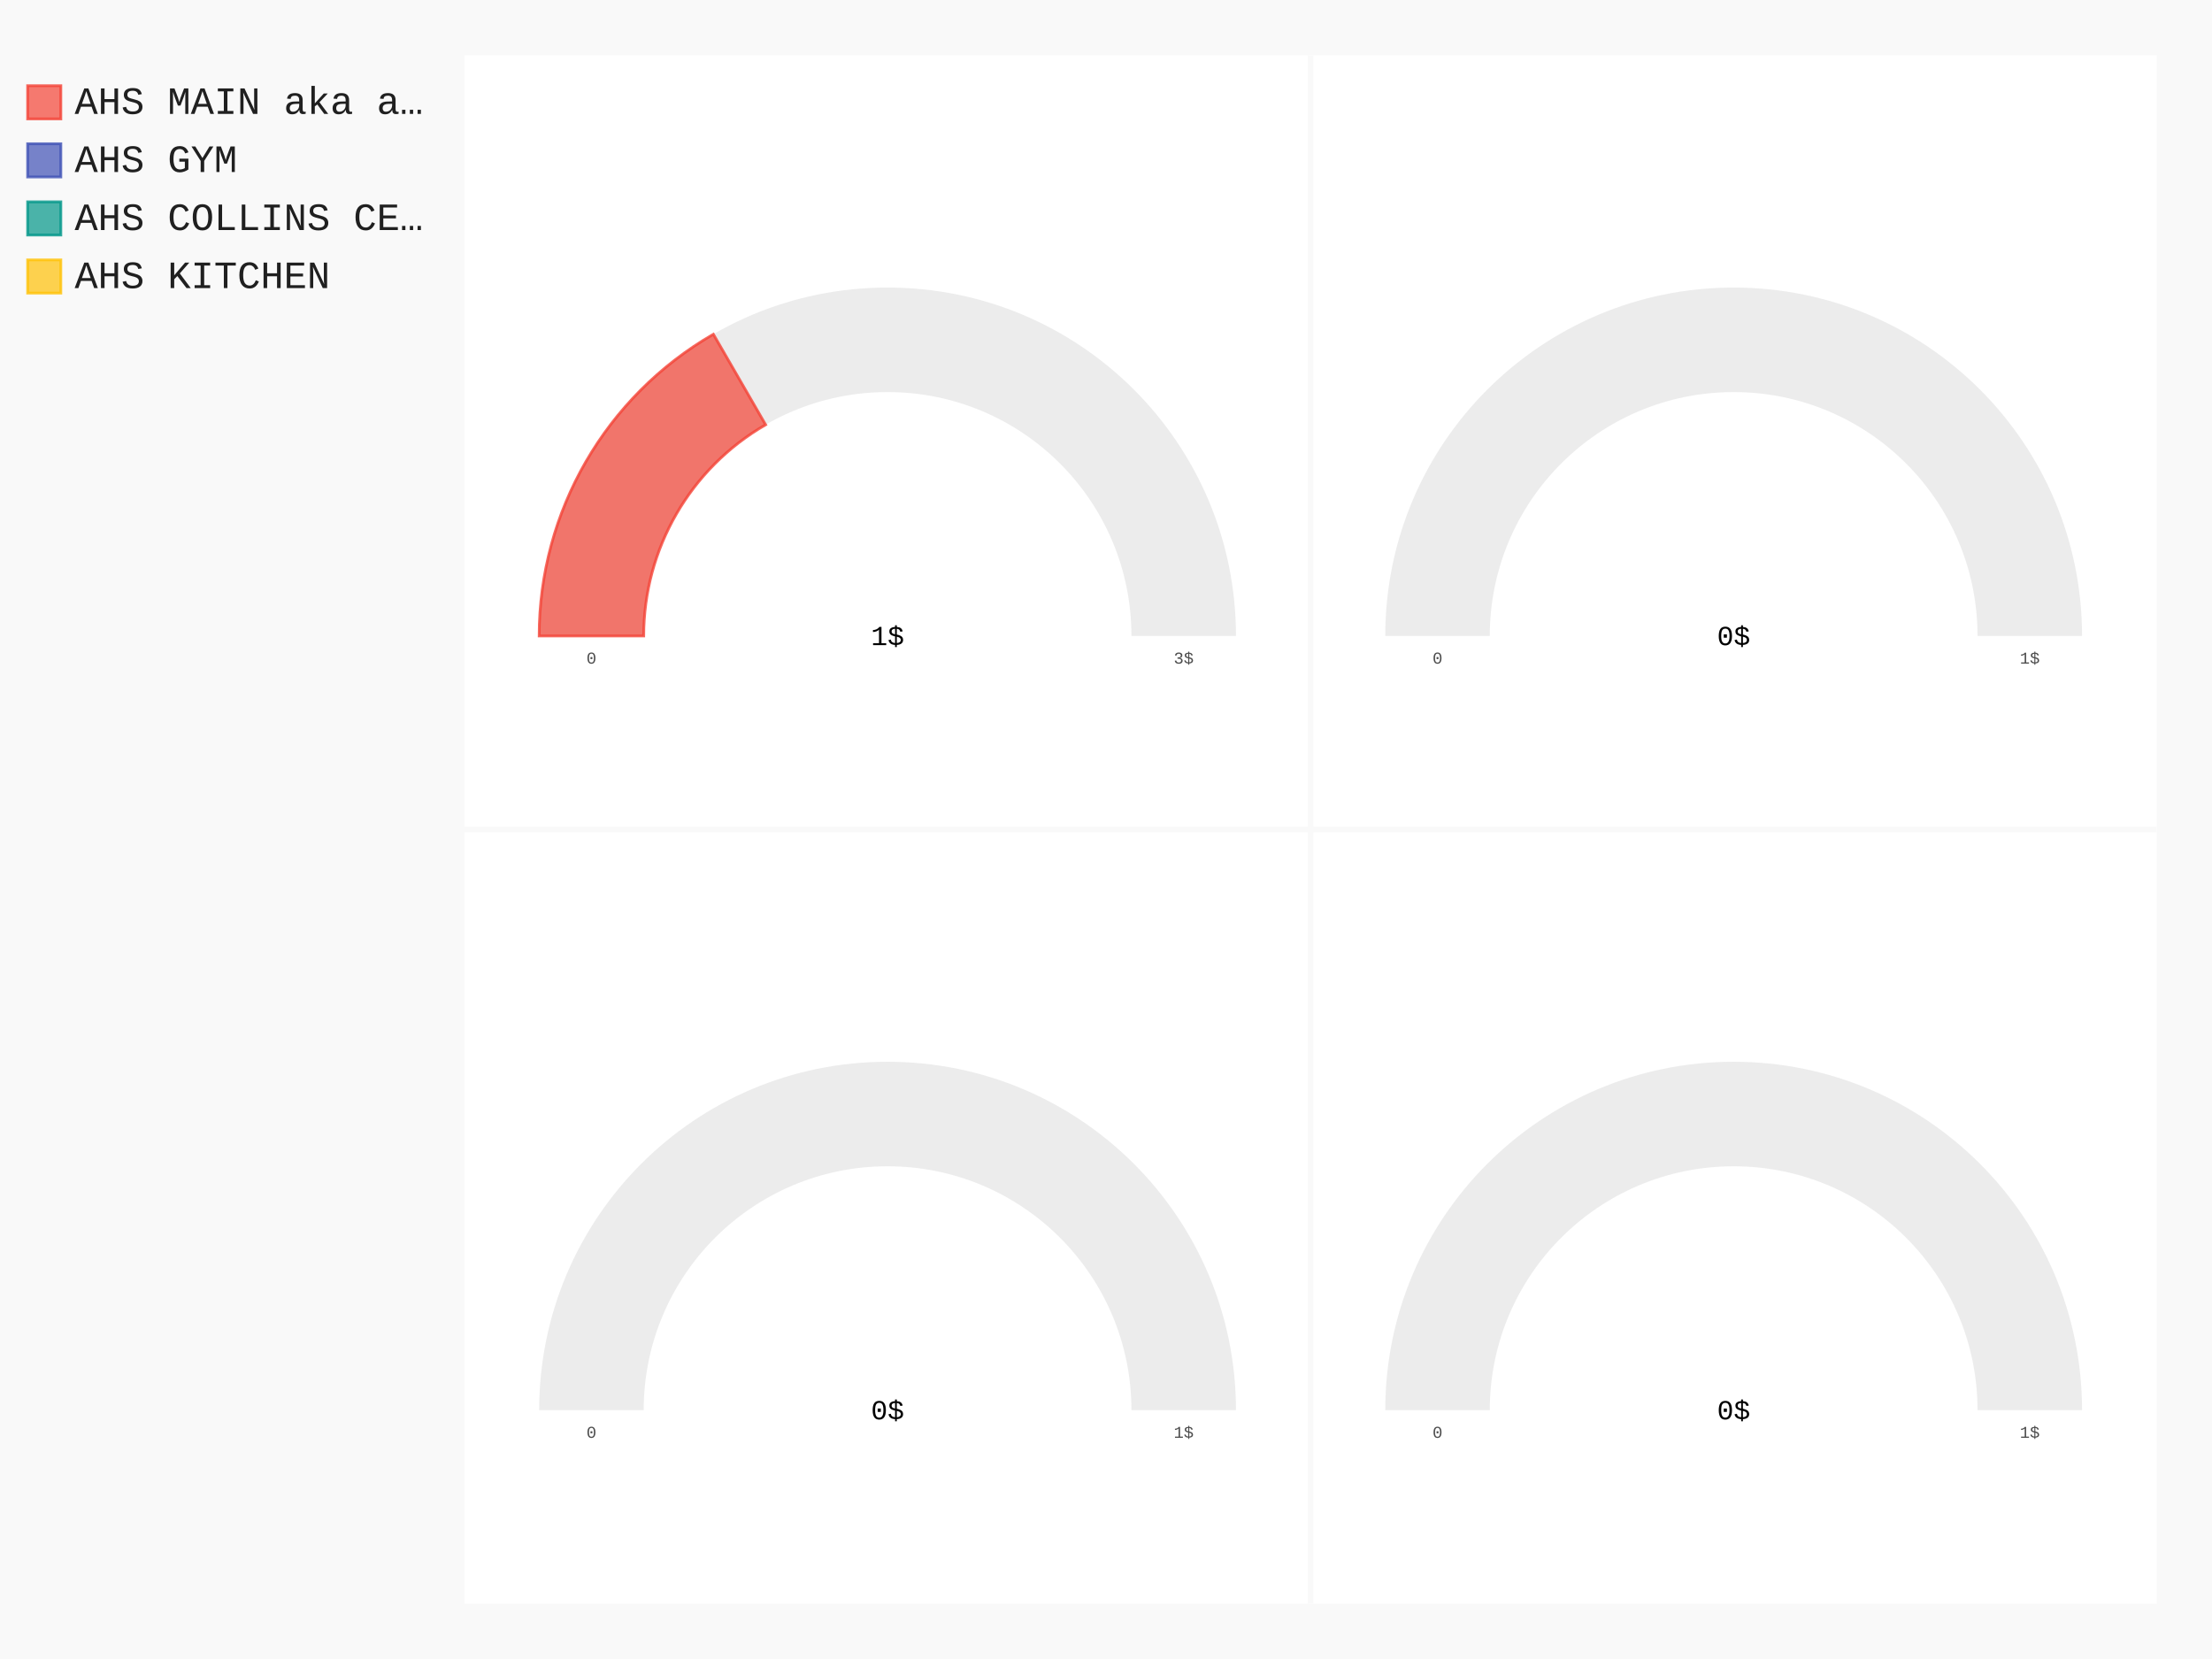
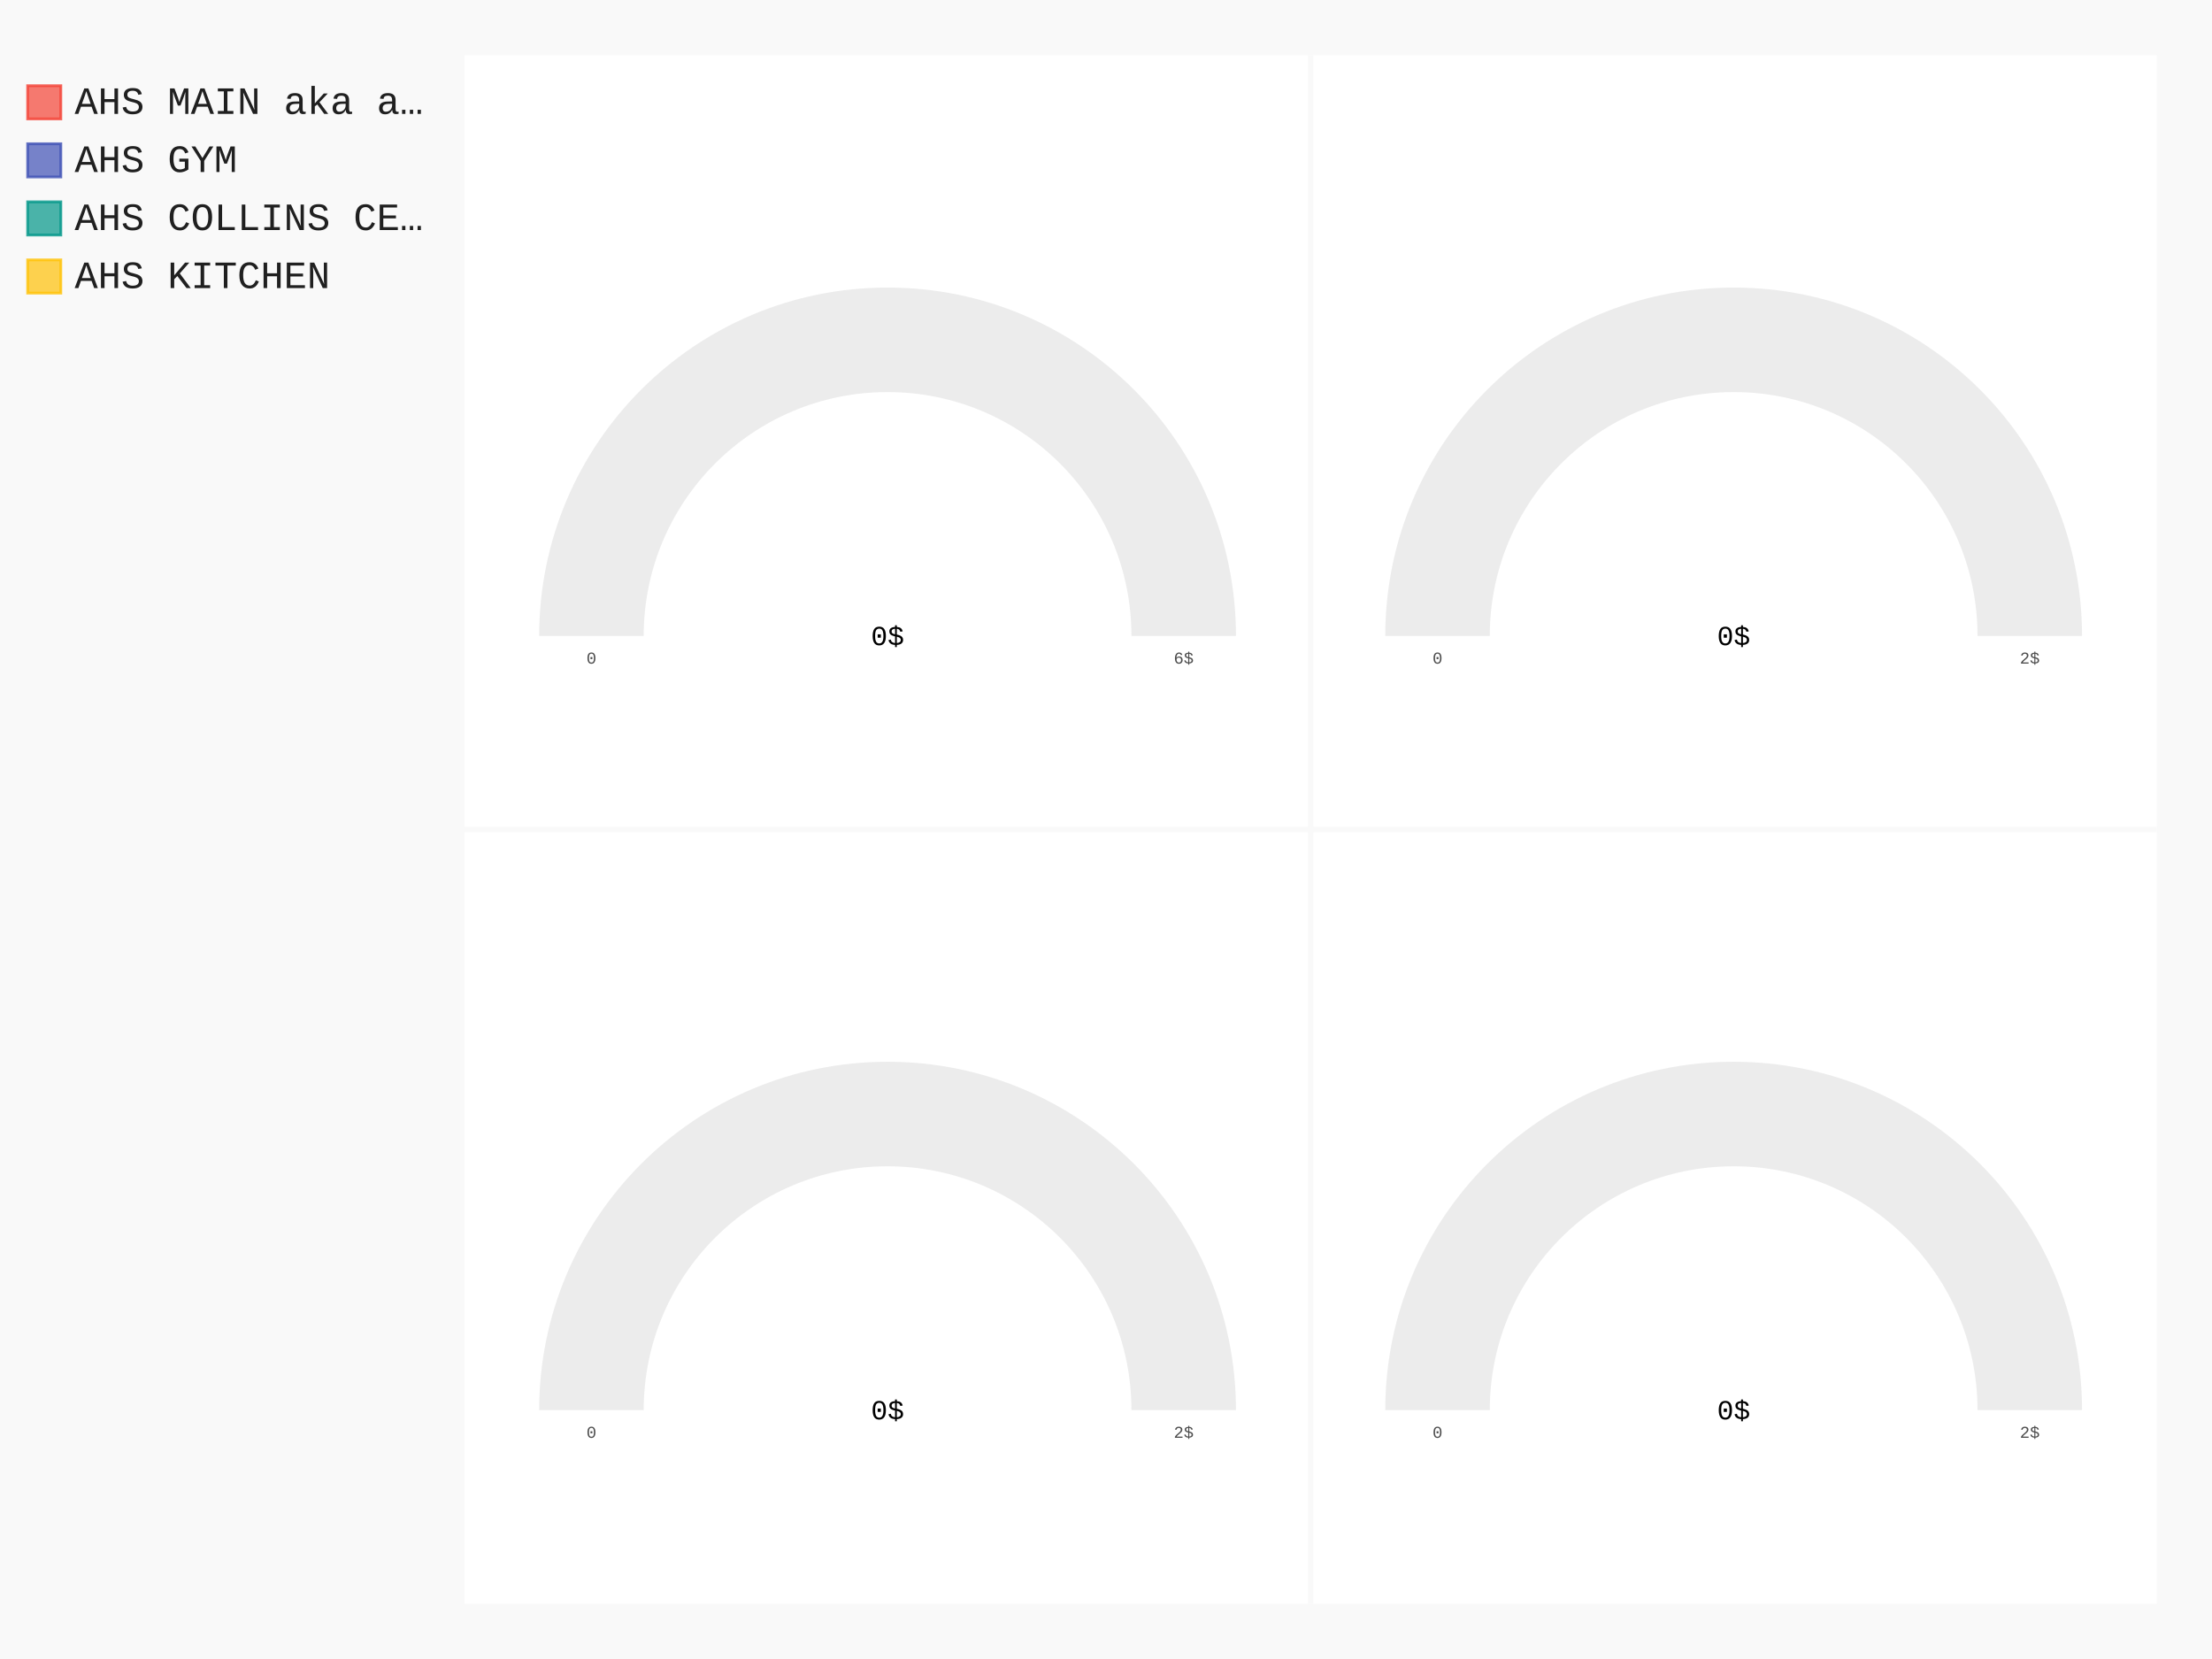
- <svg xmlns="http://www.w3.org/2000/svg" class="pygal-chart" id="chart-1697bb7d-50f7-4e6f-ae92-f0e9de341952" viewBox="0 0 800 600">
+ <svg xmlns="http://www.w3.org/2000/svg" class="pygal-chart" id="chart-4fcde9eb-f338-4c79-a272-0cbb081fd4de" viewBox="0 0 800 600">
  <defs>
-     <style type="text/css">#chart-1697bb7d-50f7-4e6f-ae92-f0e9de341952{-webkit-user-select:none;-webkit-font-smoothing:antialiased;font-family:Consolas,"Liberation Mono",Menlo,Courier,monospace}#chart-1697bb7d-50f7-4e6f-ae92-f0e9de341952 .title{font-family:Consolas,"Liberation Mono",Menlo,Courier,monospace;font-size:16px}#chart-1697bb7d-50f7-4e6f-ae92-f0e9de341952 .legends .legend text{font-family:Consolas,"Liberation Mono",Menlo,Courier,monospace;font-size:14px}#chart-1697bb7d-50f7-4e6f-ae92-f0e9de341952 .axis text{font-family:Consolas,"Liberation Mono",Menlo,Courier,monospace;font-size:10px}#chart-1697bb7d-50f7-4e6f-ae92-f0e9de341952 .axis text.major{font-family:Consolas,"Liberation Mono",Menlo,Courier,monospace;font-size:10px}#chart-1697bb7d-50f7-4e6f-ae92-f0e9de341952 .text-overlay text.value{font-family:Consolas,"Liberation Mono",Menlo,Courier,monospace;font-size:10px}#chart-1697bb7d-50f7-4e6f-ae92-f0e9de341952 .text-overlay text.label{font-family:Consolas,"Liberation Mono",Menlo,Courier,monospace;font-size:10px}#chart-1697bb7d-50f7-4e6f-ae92-f0e9de341952 .tooltip{font-family:Consolas,"Liberation Mono",Menlo,Courier,monospace;font-size:14px}#chart-1697bb7d-50f7-4e6f-ae92-f0e9de341952 text.no_data{font-family:Consolas,"Liberation Mono",Menlo,Courier,monospace;font-size:64px}
- #chart-1697bb7d-50f7-4e6f-ae92-f0e9de341952{background-color:rgba(249,249,249,1)}#chart-1697bb7d-50f7-4e6f-ae92-f0e9de341952 path,#chart-1697bb7d-50f7-4e6f-ae92-f0e9de341952 line,#chart-1697bb7d-50f7-4e6f-ae92-f0e9de341952 rect,#chart-1697bb7d-50f7-4e6f-ae92-f0e9de341952 circle{-webkit-transition:150ms;-moz-transition:150ms;transition:150ms}#chart-1697bb7d-50f7-4e6f-ae92-f0e9de341952 .graph &gt; .background{fill:rgba(249,249,249,1)}#chart-1697bb7d-50f7-4e6f-ae92-f0e9de341952 .plot &gt; .background{fill:rgba(255,255,255,1)}#chart-1697bb7d-50f7-4e6f-ae92-f0e9de341952 .graph{fill:rgba(0,0,0,.87)}#chart-1697bb7d-50f7-4e6f-ae92-f0e9de341952 text.no_data{fill:rgba(0,0,0,1)}#chart-1697bb7d-50f7-4e6f-ae92-f0e9de341952 .title{fill:rgba(0,0,0,1)}#chart-1697bb7d-50f7-4e6f-ae92-f0e9de341952 .legends .legend text{fill:rgba(0,0,0,.87)}#chart-1697bb7d-50f7-4e6f-ae92-f0e9de341952 .legends .legend:hover text{fill:rgba(0,0,0,1)}#chart-1697bb7d-50f7-4e6f-ae92-f0e9de341952 .axis .line{stroke:rgba(0,0,0,1)}#chart-1697bb7d-50f7-4e6f-ae92-f0e9de341952 .axis .guide.line{stroke:rgba(0,0,0,.54)}#chart-1697bb7d-50f7-4e6f-ae92-f0e9de341952 .axis .major.line{stroke:rgba(0,0,0,.87)}#chart-1697bb7d-50f7-4e6f-ae92-f0e9de341952 .axis text.major{fill:rgba(0,0,0,1)}#chart-1697bb7d-50f7-4e6f-ae92-f0e9de341952 .axis.y .guides:hover .guide.line,#chart-1697bb7d-50f7-4e6f-ae92-f0e9de341952 .line-graph .axis.x .guides:hover .guide.line,#chart-1697bb7d-50f7-4e6f-ae92-f0e9de341952 .stackedline-graph .axis.x .guides:hover .guide.line,#chart-1697bb7d-50f7-4e6f-ae92-f0e9de341952 .xy-graph .axis.x .guides:hover .guide.line{stroke:rgba(0,0,0,1)}#chart-1697bb7d-50f7-4e6f-ae92-f0e9de341952 .axis .guides:hover text{fill:rgba(0,0,0,1)}#chart-1697bb7d-50f7-4e6f-ae92-f0e9de341952 .reactive{fill-opacity:.7;stroke-opacity:.8}#chart-1697bb7d-50f7-4e6f-ae92-f0e9de341952 .ci{stroke:rgba(0,0,0,.87)}#chart-1697bb7d-50f7-4e6f-ae92-f0e9de341952 .reactive.active,#chart-1697bb7d-50f7-4e6f-ae92-f0e9de341952 .active .reactive{fill-opacity:.8;stroke-opacity:.9;stroke-width:4}#chart-1697bb7d-50f7-4e6f-ae92-f0e9de341952 .ci .reactive.active{stroke-width:1.5}#chart-1697bb7d-50f7-4e6f-ae92-f0e9de341952 .series text{fill:rgba(0,0,0,1)}#chart-1697bb7d-50f7-4e6f-ae92-f0e9de341952 .tooltip rect{fill:rgba(255,255,255,1);stroke:rgba(0,0,0,1);-webkit-transition:opacity 150ms;-moz-transition:opacity 150ms;transition:opacity 150ms}#chart-1697bb7d-50f7-4e6f-ae92-f0e9de341952 .tooltip .label{fill:rgba(0,0,0,.87)}#chart-1697bb7d-50f7-4e6f-ae92-f0e9de341952 .tooltip .label{fill:rgba(0,0,0,.87)}#chart-1697bb7d-50f7-4e6f-ae92-f0e9de341952 .tooltip .legend{font-size:.8em;fill:rgba(0,0,0,.54)}#chart-1697bb7d-50f7-4e6f-ae92-f0e9de341952 .tooltip .x_label{font-size:.6em;fill:rgba(0,0,0,1)}#chart-1697bb7d-50f7-4e6f-ae92-f0e9de341952 .tooltip .xlink{font-size:.5em;text-decoration:underline}#chart-1697bb7d-50f7-4e6f-ae92-f0e9de341952 .tooltip .value{font-size:1.5em}#chart-1697bb7d-50f7-4e6f-ae92-f0e9de341952 .bound{font-size:.5em}#chart-1697bb7d-50f7-4e6f-ae92-f0e9de341952 .max-value{font-size:.75em;fill:rgba(0,0,0,.54)}#chart-1697bb7d-50f7-4e6f-ae92-f0e9de341952 .map-element{fill:rgba(255,255,255,1);stroke:rgba(0,0,0,.54) !important}#chart-1697bb7d-50f7-4e6f-ae92-f0e9de341952 .map-element .reactive{fill-opacity:inherit;stroke-opacity:inherit}#chart-1697bb7d-50f7-4e6f-ae92-f0e9de341952 .color-0,#chart-1697bb7d-50f7-4e6f-ae92-f0e9de341952 .color-0 a:visited{stroke:#F44336;fill:#F44336}#chart-1697bb7d-50f7-4e6f-ae92-f0e9de341952 .color-1,#chart-1697bb7d-50f7-4e6f-ae92-f0e9de341952 .color-1 a:visited{stroke:#3F51B5;fill:#3F51B5}#chart-1697bb7d-50f7-4e6f-ae92-f0e9de341952 .color-2,#chart-1697bb7d-50f7-4e6f-ae92-f0e9de341952 .color-2 a:visited{stroke:#009688;fill:#009688}#chart-1697bb7d-50f7-4e6f-ae92-f0e9de341952 .color-3,#chart-1697bb7d-50f7-4e6f-ae92-f0e9de341952 .color-3 a:visited{stroke:#FFC107;fill:#FFC107}#chart-1697bb7d-50f7-4e6f-ae92-f0e9de341952 .text-overlay .color-0 text{fill:black}#chart-1697bb7d-50f7-4e6f-ae92-f0e9de341952 .text-overlay .color-1 text{fill:black}#chart-1697bb7d-50f7-4e6f-ae92-f0e9de341952 .text-overlay .color-2 text{fill:black}#chart-1697bb7d-50f7-4e6f-ae92-f0e9de341952 .text-overlay .color-3 text{fill:black}
- #chart-1697bb7d-50f7-4e6f-ae92-f0e9de341952 text.no_data{text-anchor:middle}#chart-1697bb7d-50f7-4e6f-ae92-f0e9de341952 .guide.line{fill:none}#chart-1697bb7d-50f7-4e6f-ae92-f0e9de341952 .centered{text-anchor:middle}#chart-1697bb7d-50f7-4e6f-ae92-f0e9de341952 .title{text-anchor:middle}#chart-1697bb7d-50f7-4e6f-ae92-f0e9de341952 .legends .legend text{fill-opacity:1}#chart-1697bb7d-50f7-4e6f-ae92-f0e9de341952 .axis.x text{text-anchor:middle}#chart-1697bb7d-50f7-4e6f-ae92-f0e9de341952 .axis.x:not(.web) text[transform]{text-anchor:start}#chart-1697bb7d-50f7-4e6f-ae92-f0e9de341952 .axis.x:not(.web) text[transform].backwards{text-anchor:end}#chart-1697bb7d-50f7-4e6f-ae92-f0e9de341952 .axis.y text{text-anchor:end}#chart-1697bb7d-50f7-4e6f-ae92-f0e9de341952 .axis.y text[transform].backwards{text-anchor:start}#chart-1697bb7d-50f7-4e6f-ae92-f0e9de341952 .axis.y2 text{text-anchor:start}#chart-1697bb7d-50f7-4e6f-ae92-f0e9de341952 .axis.y2 text[transform].backwards{text-anchor:end}#chart-1697bb7d-50f7-4e6f-ae92-f0e9de341952 .axis .guide.line{stroke-dasharray:4,4}#chart-1697bb7d-50f7-4e6f-ae92-f0e9de341952 .axis .major.guide.line{stroke-dasharray:6,6}#chart-1697bb7d-50f7-4e6f-ae92-f0e9de341952 .horizontal .axis.y .guide.line,#chart-1697bb7d-50f7-4e6f-ae92-f0e9de341952 .horizontal .axis.y2 .guide.line,#chart-1697bb7d-50f7-4e6f-ae92-f0e9de341952 .vertical .axis.x .guide.line{opacity:0}#chart-1697bb7d-50f7-4e6f-ae92-f0e9de341952 .horizontal .axis.always_show .guide.line,#chart-1697bb7d-50f7-4e6f-ae92-f0e9de341952 .vertical .axis.always_show .guide.line{opacity:1 !important}#chart-1697bb7d-50f7-4e6f-ae92-f0e9de341952 .axis.y .guides:hover .guide.line,#chart-1697bb7d-50f7-4e6f-ae92-f0e9de341952 .axis.y2 .guides:hover .guide.line,#chart-1697bb7d-50f7-4e6f-ae92-f0e9de341952 .axis.x .guides:hover .guide.line{opacity:1}#chart-1697bb7d-50f7-4e6f-ae92-f0e9de341952 .axis .guides:hover text{opacity:1}#chart-1697bb7d-50f7-4e6f-ae92-f0e9de341952 .nofill{fill:none}#chart-1697bb7d-50f7-4e6f-ae92-f0e9de341952 .subtle-fill{fill-opacity:.2}#chart-1697bb7d-50f7-4e6f-ae92-f0e9de341952 .dot{stroke-width:1px;fill-opacity:1}#chart-1697bb7d-50f7-4e6f-ae92-f0e9de341952 .dot.active{stroke-width:5px}#chart-1697bb7d-50f7-4e6f-ae92-f0e9de341952 .dot.negative{fill:transparent}#chart-1697bb7d-50f7-4e6f-ae92-f0e9de341952 text,#chart-1697bb7d-50f7-4e6f-ae92-f0e9de341952 tspan{stroke:none !important}#chart-1697bb7d-50f7-4e6f-ae92-f0e9de341952 .series text.active{opacity:1}#chart-1697bb7d-50f7-4e6f-ae92-f0e9de341952 .tooltip rect{fill-opacity:.95;stroke-width:.5}#chart-1697bb7d-50f7-4e6f-ae92-f0e9de341952 .tooltip text{fill-opacity:1}#chart-1697bb7d-50f7-4e6f-ae92-f0e9de341952 .showable{visibility:hidden}#chart-1697bb7d-50f7-4e6f-ae92-f0e9de341952 .showable.shown{visibility:visible}#chart-1697bb7d-50f7-4e6f-ae92-f0e9de341952 .gauge-background{fill:rgba(229,229,229,1);stroke:none}#chart-1697bb7d-50f7-4e6f-ae92-f0e9de341952 .bg-lines{stroke:rgba(249,249,249,1);stroke-width:2px}</style>
+     <style type="text/css">#chart-4fcde9eb-f338-4c79-a272-0cbb081fd4de{-webkit-user-select:none;-webkit-font-smoothing:antialiased;font-family:Consolas,"Liberation Mono",Menlo,Courier,monospace}#chart-4fcde9eb-f338-4c79-a272-0cbb081fd4de .title{font-family:Consolas,"Liberation Mono",Menlo,Courier,monospace;font-size:16px}#chart-4fcde9eb-f338-4c79-a272-0cbb081fd4de .legends .legend text{font-family:Consolas,"Liberation Mono",Menlo,Courier,monospace;font-size:14px}#chart-4fcde9eb-f338-4c79-a272-0cbb081fd4de .axis text{font-family:Consolas,"Liberation Mono",Menlo,Courier,monospace;font-size:10px}#chart-4fcde9eb-f338-4c79-a272-0cbb081fd4de .axis text.major{font-family:Consolas,"Liberation Mono",Menlo,Courier,monospace;font-size:10px}#chart-4fcde9eb-f338-4c79-a272-0cbb081fd4de .text-overlay text.value{font-family:Consolas,"Liberation Mono",Menlo,Courier,monospace;font-size:10px}#chart-4fcde9eb-f338-4c79-a272-0cbb081fd4de .text-overlay text.label{font-family:Consolas,"Liberation Mono",Menlo,Courier,monospace;font-size:10px}#chart-4fcde9eb-f338-4c79-a272-0cbb081fd4de .tooltip{font-family:Consolas,"Liberation Mono",Menlo,Courier,monospace;font-size:14px}#chart-4fcde9eb-f338-4c79-a272-0cbb081fd4de text.no_data{font-family:Consolas,"Liberation Mono",Menlo,Courier,monospace;font-size:64px}
+ #chart-4fcde9eb-f338-4c79-a272-0cbb081fd4de{background-color:rgba(249,249,249,1)}#chart-4fcde9eb-f338-4c79-a272-0cbb081fd4de path,#chart-4fcde9eb-f338-4c79-a272-0cbb081fd4de line,#chart-4fcde9eb-f338-4c79-a272-0cbb081fd4de rect,#chart-4fcde9eb-f338-4c79-a272-0cbb081fd4de circle{-webkit-transition:150ms;-moz-transition:150ms;transition:150ms}#chart-4fcde9eb-f338-4c79-a272-0cbb081fd4de .graph &gt; .background{fill:rgba(249,249,249,1)}#chart-4fcde9eb-f338-4c79-a272-0cbb081fd4de .plot &gt; .background{fill:rgba(255,255,255,1)}#chart-4fcde9eb-f338-4c79-a272-0cbb081fd4de .graph{fill:rgba(0,0,0,.87)}#chart-4fcde9eb-f338-4c79-a272-0cbb081fd4de text.no_data{fill:rgba(0,0,0,1)}#chart-4fcde9eb-f338-4c79-a272-0cbb081fd4de .title{fill:rgba(0,0,0,1)}#chart-4fcde9eb-f338-4c79-a272-0cbb081fd4de .legends .legend text{fill:rgba(0,0,0,.87)}#chart-4fcde9eb-f338-4c79-a272-0cbb081fd4de .legends .legend:hover text{fill:rgba(0,0,0,1)}#chart-4fcde9eb-f338-4c79-a272-0cbb081fd4de .axis .line{stroke:rgba(0,0,0,1)}#chart-4fcde9eb-f338-4c79-a272-0cbb081fd4de .axis .guide.line{stroke:rgba(0,0,0,.54)}#chart-4fcde9eb-f338-4c79-a272-0cbb081fd4de .axis .major.line{stroke:rgba(0,0,0,.87)}#chart-4fcde9eb-f338-4c79-a272-0cbb081fd4de .axis text.major{fill:rgba(0,0,0,1)}#chart-4fcde9eb-f338-4c79-a272-0cbb081fd4de .axis.y .guides:hover .guide.line,#chart-4fcde9eb-f338-4c79-a272-0cbb081fd4de .line-graph .axis.x .guides:hover .guide.line,#chart-4fcde9eb-f338-4c79-a272-0cbb081fd4de .stackedline-graph .axis.x .guides:hover .guide.line,#chart-4fcde9eb-f338-4c79-a272-0cbb081fd4de .xy-graph .axis.x .guides:hover .guide.line{stroke:rgba(0,0,0,1)}#chart-4fcde9eb-f338-4c79-a272-0cbb081fd4de .axis .guides:hover text{fill:rgba(0,0,0,1)}#chart-4fcde9eb-f338-4c79-a272-0cbb081fd4de .reactive{fill-opacity:.7;stroke-opacity:.8}#chart-4fcde9eb-f338-4c79-a272-0cbb081fd4de .ci{stroke:rgba(0,0,0,.87)}#chart-4fcde9eb-f338-4c79-a272-0cbb081fd4de .reactive.active,#chart-4fcde9eb-f338-4c79-a272-0cbb081fd4de .active .reactive{fill-opacity:.8;stroke-opacity:.9;stroke-width:4}#chart-4fcde9eb-f338-4c79-a272-0cbb081fd4de .ci .reactive.active{stroke-width:1.5}#chart-4fcde9eb-f338-4c79-a272-0cbb081fd4de .series text{fill:rgba(0,0,0,1)}#chart-4fcde9eb-f338-4c79-a272-0cbb081fd4de .tooltip rect{fill:rgba(255,255,255,1);stroke:rgba(0,0,0,1);-webkit-transition:opacity 150ms;-moz-transition:opacity 150ms;transition:opacity 150ms}#chart-4fcde9eb-f338-4c79-a272-0cbb081fd4de .tooltip .label{fill:rgba(0,0,0,.87)}#chart-4fcde9eb-f338-4c79-a272-0cbb081fd4de .tooltip .label{fill:rgba(0,0,0,.87)}#chart-4fcde9eb-f338-4c79-a272-0cbb081fd4de .tooltip .legend{font-size:.8em;fill:rgba(0,0,0,.54)}#chart-4fcde9eb-f338-4c79-a272-0cbb081fd4de .tooltip .x_label{font-size:.6em;fill:rgba(0,0,0,1)}#chart-4fcde9eb-f338-4c79-a272-0cbb081fd4de .tooltip .xlink{font-size:.5em;text-decoration:underline}#chart-4fcde9eb-f338-4c79-a272-0cbb081fd4de .tooltip .value{font-size:1.5em}#chart-4fcde9eb-f338-4c79-a272-0cbb081fd4de .bound{font-size:.5em}#chart-4fcde9eb-f338-4c79-a272-0cbb081fd4de .max-value{font-size:.75em;fill:rgba(0,0,0,.54)}#chart-4fcde9eb-f338-4c79-a272-0cbb081fd4de .map-element{fill:rgba(255,255,255,1);stroke:rgba(0,0,0,.54) !important}#chart-4fcde9eb-f338-4c79-a272-0cbb081fd4de .map-element .reactive{fill-opacity:inherit;stroke-opacity:inherit}#chart-4fcde9eb-f338-4c79-a272-0cbb081fd4de .color-0,#chart-4fcde9eb-f338-4c79-a272-0cbb081fd4de .color-0 a:visited{stroke:#F44336;fill:#F44336}#chart-4fcde9eb-f338-4c79-a272-0cbb081fd4de .color-1,#chart-4fcde9eb-f338-4c79-a272-0cbb081fd4de .color-1 a:visited{stroke:#3F51B5;fill:#3F51B5}#chart-4fcde9eb-f338-4c79-a272-0cbb081fd4de .color-2,#chart-4fcde9eb-f338-4c79-a272-0cbb081fd4de .color-2 a:visited{stroke:#009688;fill:#009688}#chart-4fcde9eb-f338-4c79-a272-0cbb081fd4de .color-3,#chart-4fcde9eb-f338-4c79-a272-0cbb081fd4de .color-3 a:visited{stroke:#FFC107;fill:#FFC107}#chart-4fcde9eb-f338-4c79-a272-0cbb081fd4de .text-overlay .color-0 text{fill:black}#chart-4fcde9eb-f338-4c79-a272-0cbb081fd4de .text-overlay .color-1 text{fill:black}#chart-4fcde9eb-f338-4c79-a272-0cbb081fd4de .text-overlay .color-2 text{fill:black}#chart-4fcde9eb-f338-4c79-a272-0cbb081fd4de .text-overlay .color-3 text{fill:black}
+ #chart-4fcde9eb-f338-4c79-a272-0cbb081fd4de text.no_data{text-anchor:middle}#chart-4fcde9eb-f338-4c79-a272-0cbb081fd4de .guide.line{fill:none}#chart-4fcde9eb-f338-4c79-a272-0cbb081fd4de .centered{text-anchor:middle}#chart-4fcde9eb-f338-4c79-a272-0cbb081fd4de .title{text-anchor:middle}#chart-4fcde9eb-f338-4c79-a272-0cbb081fd4de .legends .legend text{fill-opacity:1}#chart-4fcde9eb-f338-4c79-a272-0cbb081fd4de .axis.x text{text-anchor:middle}#chart-4fcde9eb-f338-4c79-a272-0cbb081fd4de .axis.x:not(.web) text[transform]{text-anchor:start}#chart-4fcde9eb-f338-4c79-a272-0cbb081fd4de .axis.x:not(.web) text[transform].backwards{text-anchor:end}#chart-4fcde9eb-f338-4c79-a272-0cbb081fd4de .axis.y text{text-anchor:end}#chart-4fcde9eb-f338-4c79-a272-0cbb081fd4de .axis.y text[transform].backwards{text-anchor:start}#chart-4fcde9eb-f338-4c79-a272-0cbb081fd4de .axis.y2 text{text-anchor:start}#chart-4fcde9eb-f338-4c79-a272-0cbb081fd4de .axis.y2 text[transform].backwards{text-anchor:end}#chart-4fcde9eb-f338-4c79-a272-0cbb081fd4de .axis .guide.line{stroke-dasharray:4,4}#chart-4fcde9eb-f338-4c79-a272-0cbb081fd4de .axis .major.guide.line{stroke-dasharray:6,6}#chart-4fcde9eb-f338-4c79-a272-0cbb081fd4de .horizontal .axis.y .guide.line,#chart-4fcde9eb-f338-4c79-a272-0cbb081fd4de .horizontal .axis.y2 .guide.line,#chart-4fcde9eb-f338-4c79-a272-0cbb081fd4de .vertical .axis.x .guide.line{opacity:0}#chart-4fcde9eb-f338-4c79-a272-0cbb081fd4de .horizontal .axis.always_show .guide.line,#chart-4fcde9eb-f338-4c79-a272-0cbb081fd4de .vertical .axis.always_show .guide.line{opacity:1 !important}#chart-4fcde9eb-f338-4c79-a272-0cbb081fd4de .axis.y .guides:hover .guide.line,#chart-4fcde9eb-f338-4c79-a272-0cbb081fd4de .axis.y2 .guides:hover .guide.line,#chart-4fcde9eb-f338-4c79-a272-0cbb081fd4de .axis.x .guides:hover .guide.line{opacity:1}#chart-4fcde9eb-f338-4c79-a272-0cbb081fd4de .axis .guides:hover text{opacity:1}#chart-4fcde9eb-f338-4c79-a272-0cbb081fd4de .nofill{fill:none}#chart-4fcde9eb-f338-4c79-a272-0cbb081fd4de .subtle-fill{fill-opacity:.2}#chart-4fcde9eb-f338-4c79-a272-0cbb081fd4de .dot{stroke-width:1px;fill-opacity:1}#chart-4fcde9eb-f338-4c79-a272-0cbb081fd4de .dot.active{stroke-width:5px}#chart-4fcde9eb-f338-4c79-a272-0cbb081fd4de .dot.negative{fill:transparent}#chart-4fcde9eb-f338-4c79-a272-0cbb081fd4de text,#chart-4fcde9eb-f338-4c79-a272-0cbb081fd4de tspan{stroke:none !important}#chart-4fcde9eb-f338-4c79-a272-0cbb081fd4de .series text.active{opacity:1}#chart-4fcde9eb-f338-4c79-a272-0cbb081fd4de .tooltip rect{fill-opacity:.95;stroke-width:.5}#chart-4fcde9eb-f338-4c79-a272-0cbb081fd4de .tooltip text{fill-opacity:1}#chart-4fcde9eb-f338-4c79-a272-0cbb081fd4de .showable{visibility:hidden}#chart-4fcde9eb-f338-4c79-a272-0cbb081fd4de .showable.shown{visibility:visible}#chart-4fcde9eb-f338-4c79-a272-0cbb081fd4de .gauge-background{fill:rgba(229,229,229,1);stroke:none}#chart-4fcde9eb-f338-4c79-a272-0cbb081fd4de .bg-lines{stroke:rgba(249,249,249,1);stroke-width:2px}</style>
  </defs>
  <g class="graph solidgauge-graph vertical">
    <rect class="background" height="600" width="800" x="0" y="0" />
    <g class="plot" transform="translate(168, 20)">
      <rect class="background" height="560" width="612.0" x="0" y="0" />
      <path class="bg-lines" d="M306.0 0 L306.0 560" />
      <path class="bg-lines" d="M0 280.0 L612.0 280.0" />
      <g class="series serie-0 color-0">
        <path class="gauge-background reactive" d="M27 210 A126 126 0 1 1 279 210 L241.2 210 A88.2 88.2 0 1 0 64.8 210 z" />
        <text class="y-0 bound reactive" text-anchor="middle" x="45.9" y="220">0</text>
-         <text class="y-1 bound reactive" text-anchor="middle" x="260.1" y="220.0">3$</text>
-         <g class="gauge">
-           <path class="slice reactive tooltip-trigger" d="M27 210 A126 126 0 0 1 90 100.881 L108.9 133.617 A88.2 88.2 0 0 0 64.8 210 z" />
-         </g>
+         <text class="y-1 bound reactive" text-anchor="middle" x="260.1" y="220.0">6$</text>
+         <g class="gauge" />
      </g>
      <g class="series serie-1 color-1">
        <path class="gauge-background reactive" d="M333 210 A126 126 0 1 1 585 210 L547.2 210 A88.2 88.2 0 1 0 370.8 210 z" />
        <text class="y-0 bound reactive" text-anchor="middle" x="351.9" y="220">0</text>
-         <text class="y-1 bound reactive" text-anchor="middle" x="566.1" y="220.0">1$</text>
+         <text class="y-1 bound reactive" text-anchor="middle" x="566.1" y="220.0">2$</text>
        <g class="gauge" />
      </g>
      <g class="series serie-2 color-2">
        <path class="gauge-background reactive" d="M27 490 A126 126 0 1 1 279 490 L241.2 490 A88.2 88.2 0 1 0 64.8 490 z" />
        <text class="y-0 bound reactive" text-anchor="middle" x="45.9" y="500.0">0</text>
-         <text class="y-1 bound reactive" text-anchor="middle" x="260.1" y="500.0">1$</text>
+         <text class="y-1 bound reactive" text-anchor="middle" x="260.1" y="500.0">2$</text>
        <g class="gauge" />
      </g>
      <g class="series serie-3 color-3">
        <path class="gauge-background reactive" d="M333 490 A126 126 0 1 1 585 490 L547.2 490 A88.2 88.2 0 1 0 370.8 490 z" />
        <text class="y-0 bound reactive" text-anchor="middle" x="351.9" y="500.0">0</text>
-         <text class="y-1 bound reactive" text-anchor="middle" x="566.1" y="500.0">1$</text>
+         <text class="y-1 bound reactive" text-anchor="middle" x="566.1" y="500.0">2$</text>
        <g class="gauge" />
      </g>
    </g>
    <g class="titles" />
    <g class="plot overlay" transform="translate(168, 20)">
      <g class="series serie-0 color-0" />
      <g class="series serie-1 color-1" />
      <g class="series serie-2 color-2" />
      <g class="series serie-3 color-3" />
    </g>
    <g class="plot text-overlay" transform="translate(168, 20)">
      <g class="series serie-0 color-0">
-         <text class="value gauge-sum" text-anchor="middle" x="153.0" y="213.333">1$</text>
+         <text class="value gauge-sum" text-anchor="middle" x="153.0" y="213.333">0$</text>
      </g>
      <g class="series serie-1 color-1">
        <text class="value gauge-sum" text-anchor="middle" x="459.0" y="213.333">0$</text>
      </g>
      <g class="series serie-2 color-2">
        <text class="value gauge-sum" text-anchor="middle" x="153.0" y="493.333">0$</text>
      </g>
      <g class="series serie-3 color-3">
        <text class="value gauge-sum" text-anchor="middle" x="459.0" y="493.333">0$</text>
      </g>
    </g>
    <g class="plot tooltip-overlay" transform="translate(168, 20)">
      <g class="tooltip" style="opacity: 0" transform="translate(0 0)">
        <rect class="tooltip-box" height="0" rx="0" ry="0" width="0" />
        <g class="text" />
      </g>
    </g>
    <g class="legends" transform="translate(10, 30)">
      <g class="legend reactive activate-serie" id="activate-serie-0">
        <rect class="color-0 reactive" height="12" width="12" x="0.0" y="1.0" />
        <text x="17.0" y="11.2">AHS MAIN aka a…</text>
      </g>
      <g class="legend reactive activate-serie" id="activate-serie-1">
        <rect class="color-1 reactive" height="12" width="12" x="0.0" y="22.0" />
        <text x="17.0" y="32.2">AHS GYM</text>
      </g>
      <g class="legend reactive activate-serie" id="activate-serie-2">
        <rect class="color-2 reactive" height="12" width="12" x="0.0" y="43.0" />
        <text x="17.0" y="53.2">AHS COLLINS CE…</text>
      </g>
      <g class="legend reactive activate-serie" id="activate-serie-3">
        <rect class="color-3 reactive" height="12" width="12" x="0.0" y="64.0" />
        <text x="17.0" y="74.2">AHS KITCHEN</text>
      </g>
    </g>
    <g class="legends" transform="translate(790, 30)" />
  </g>
</svg>
